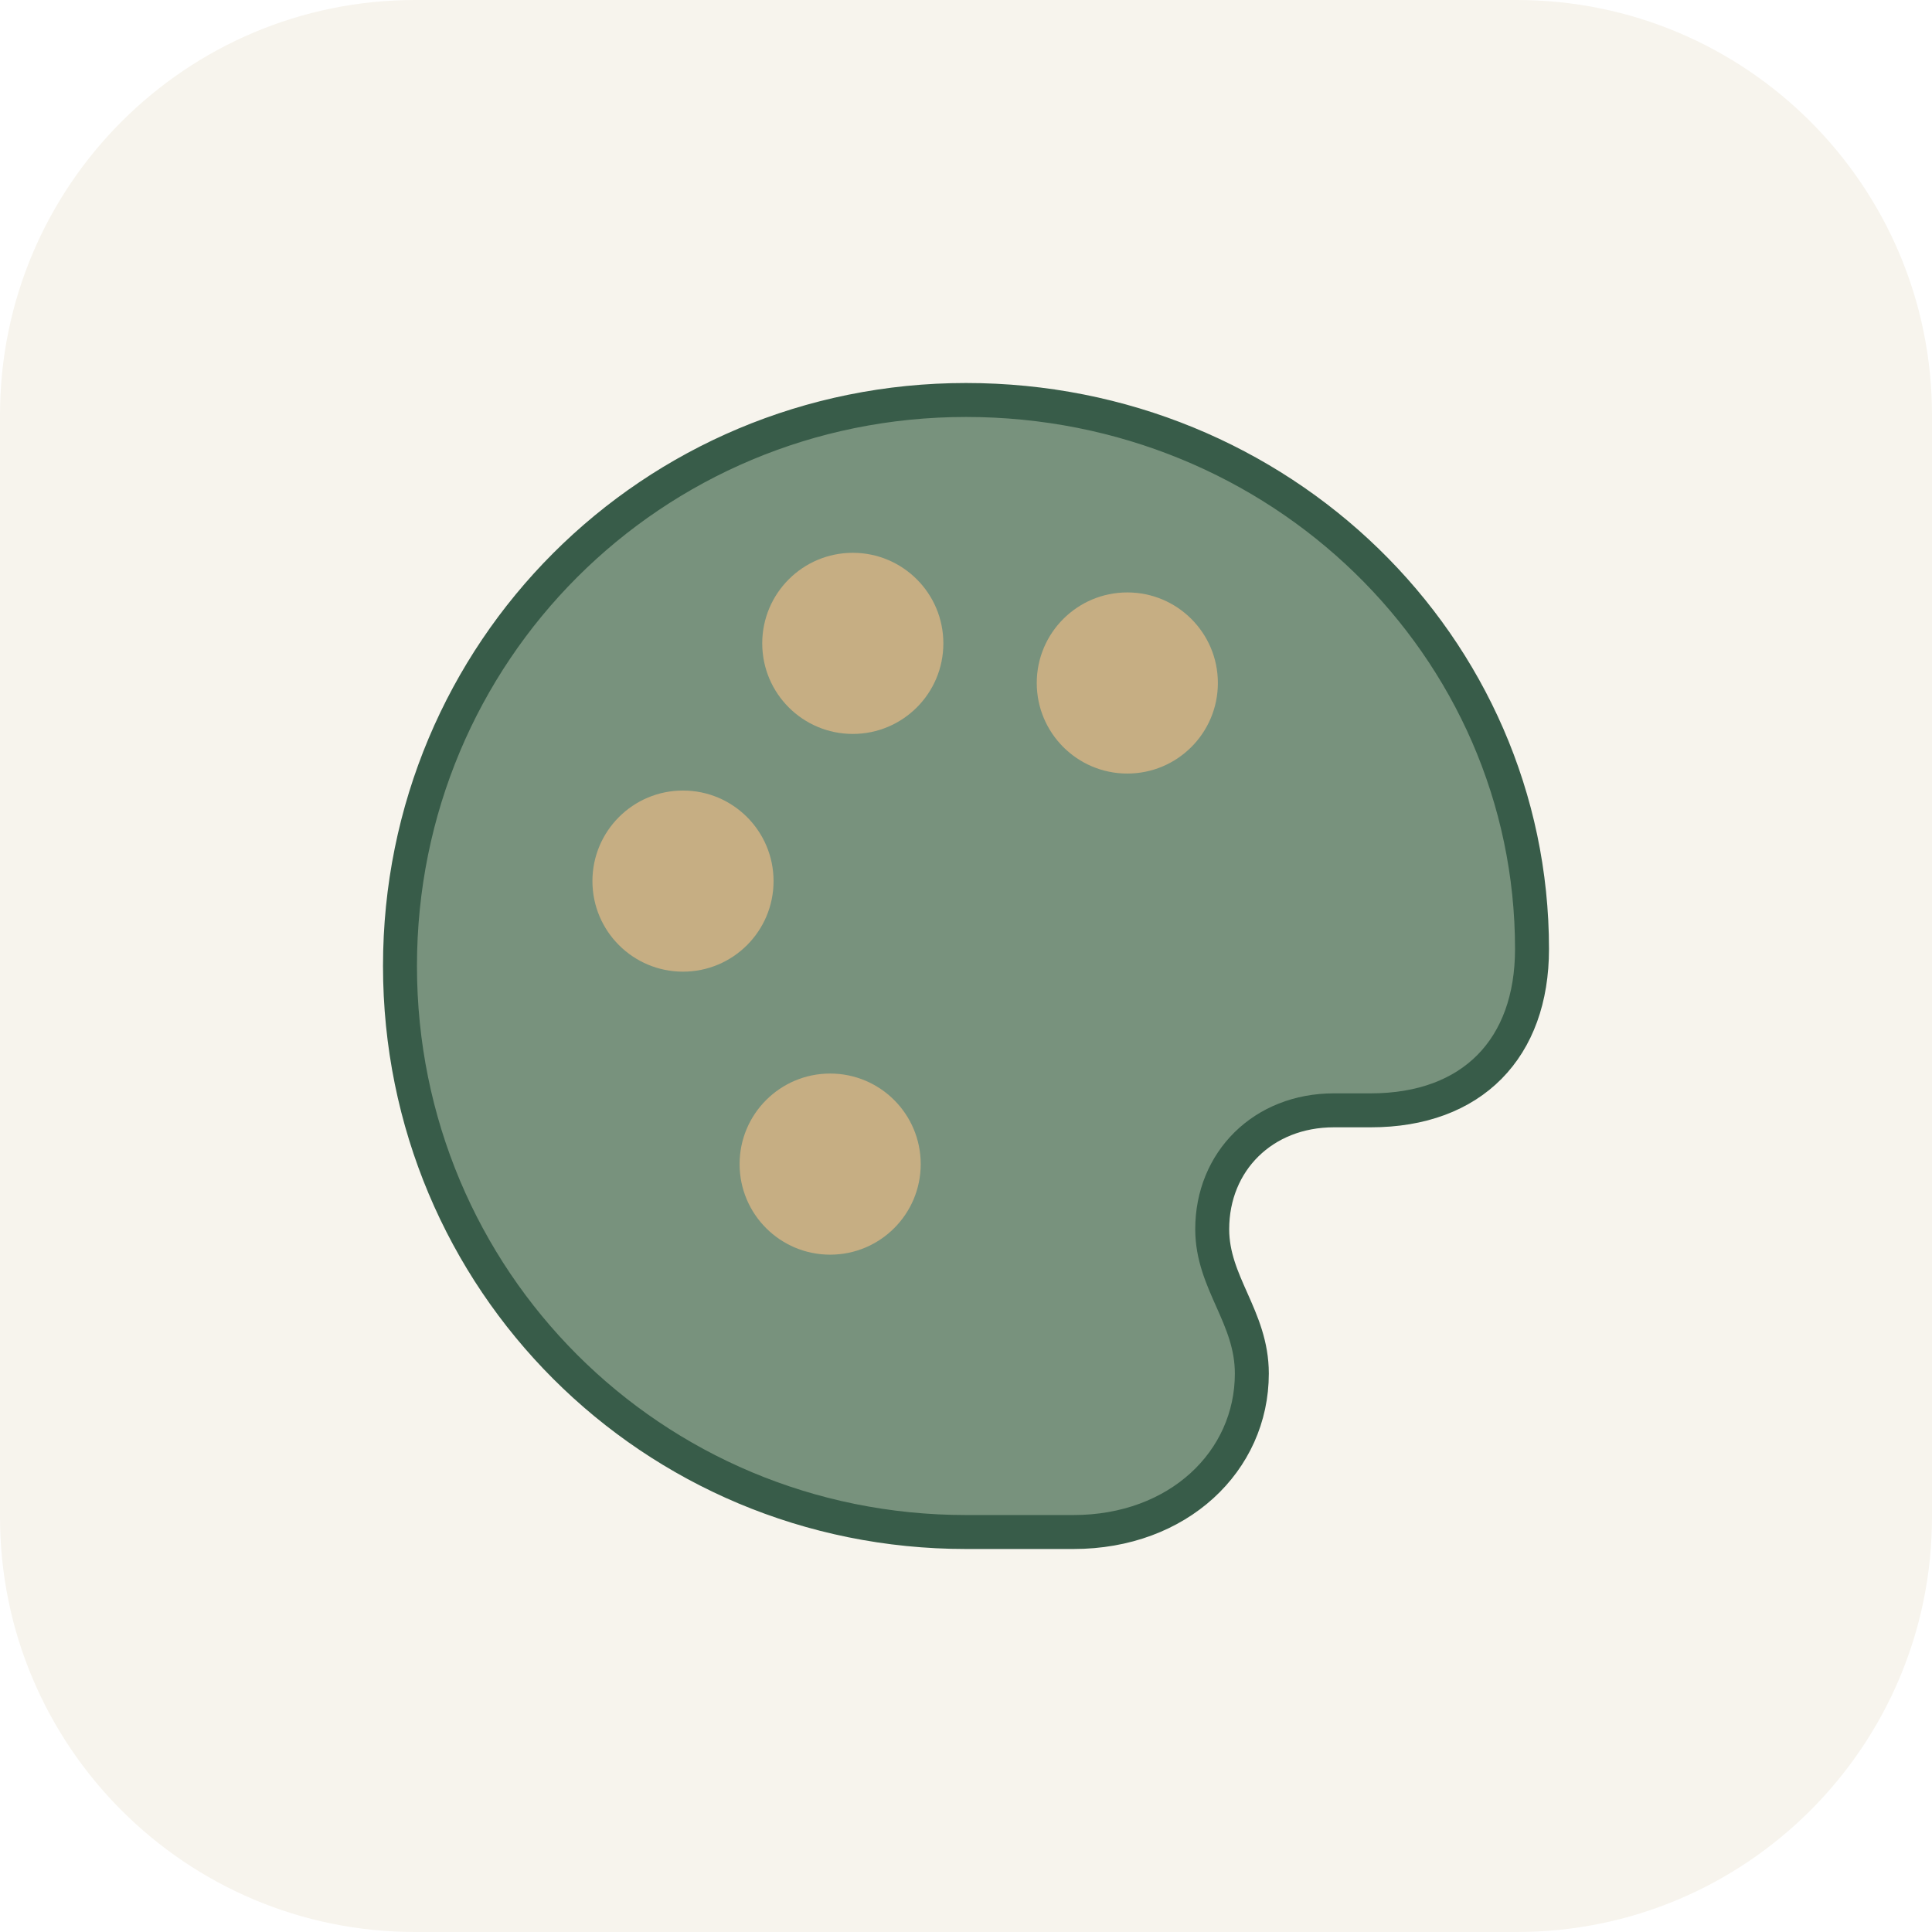
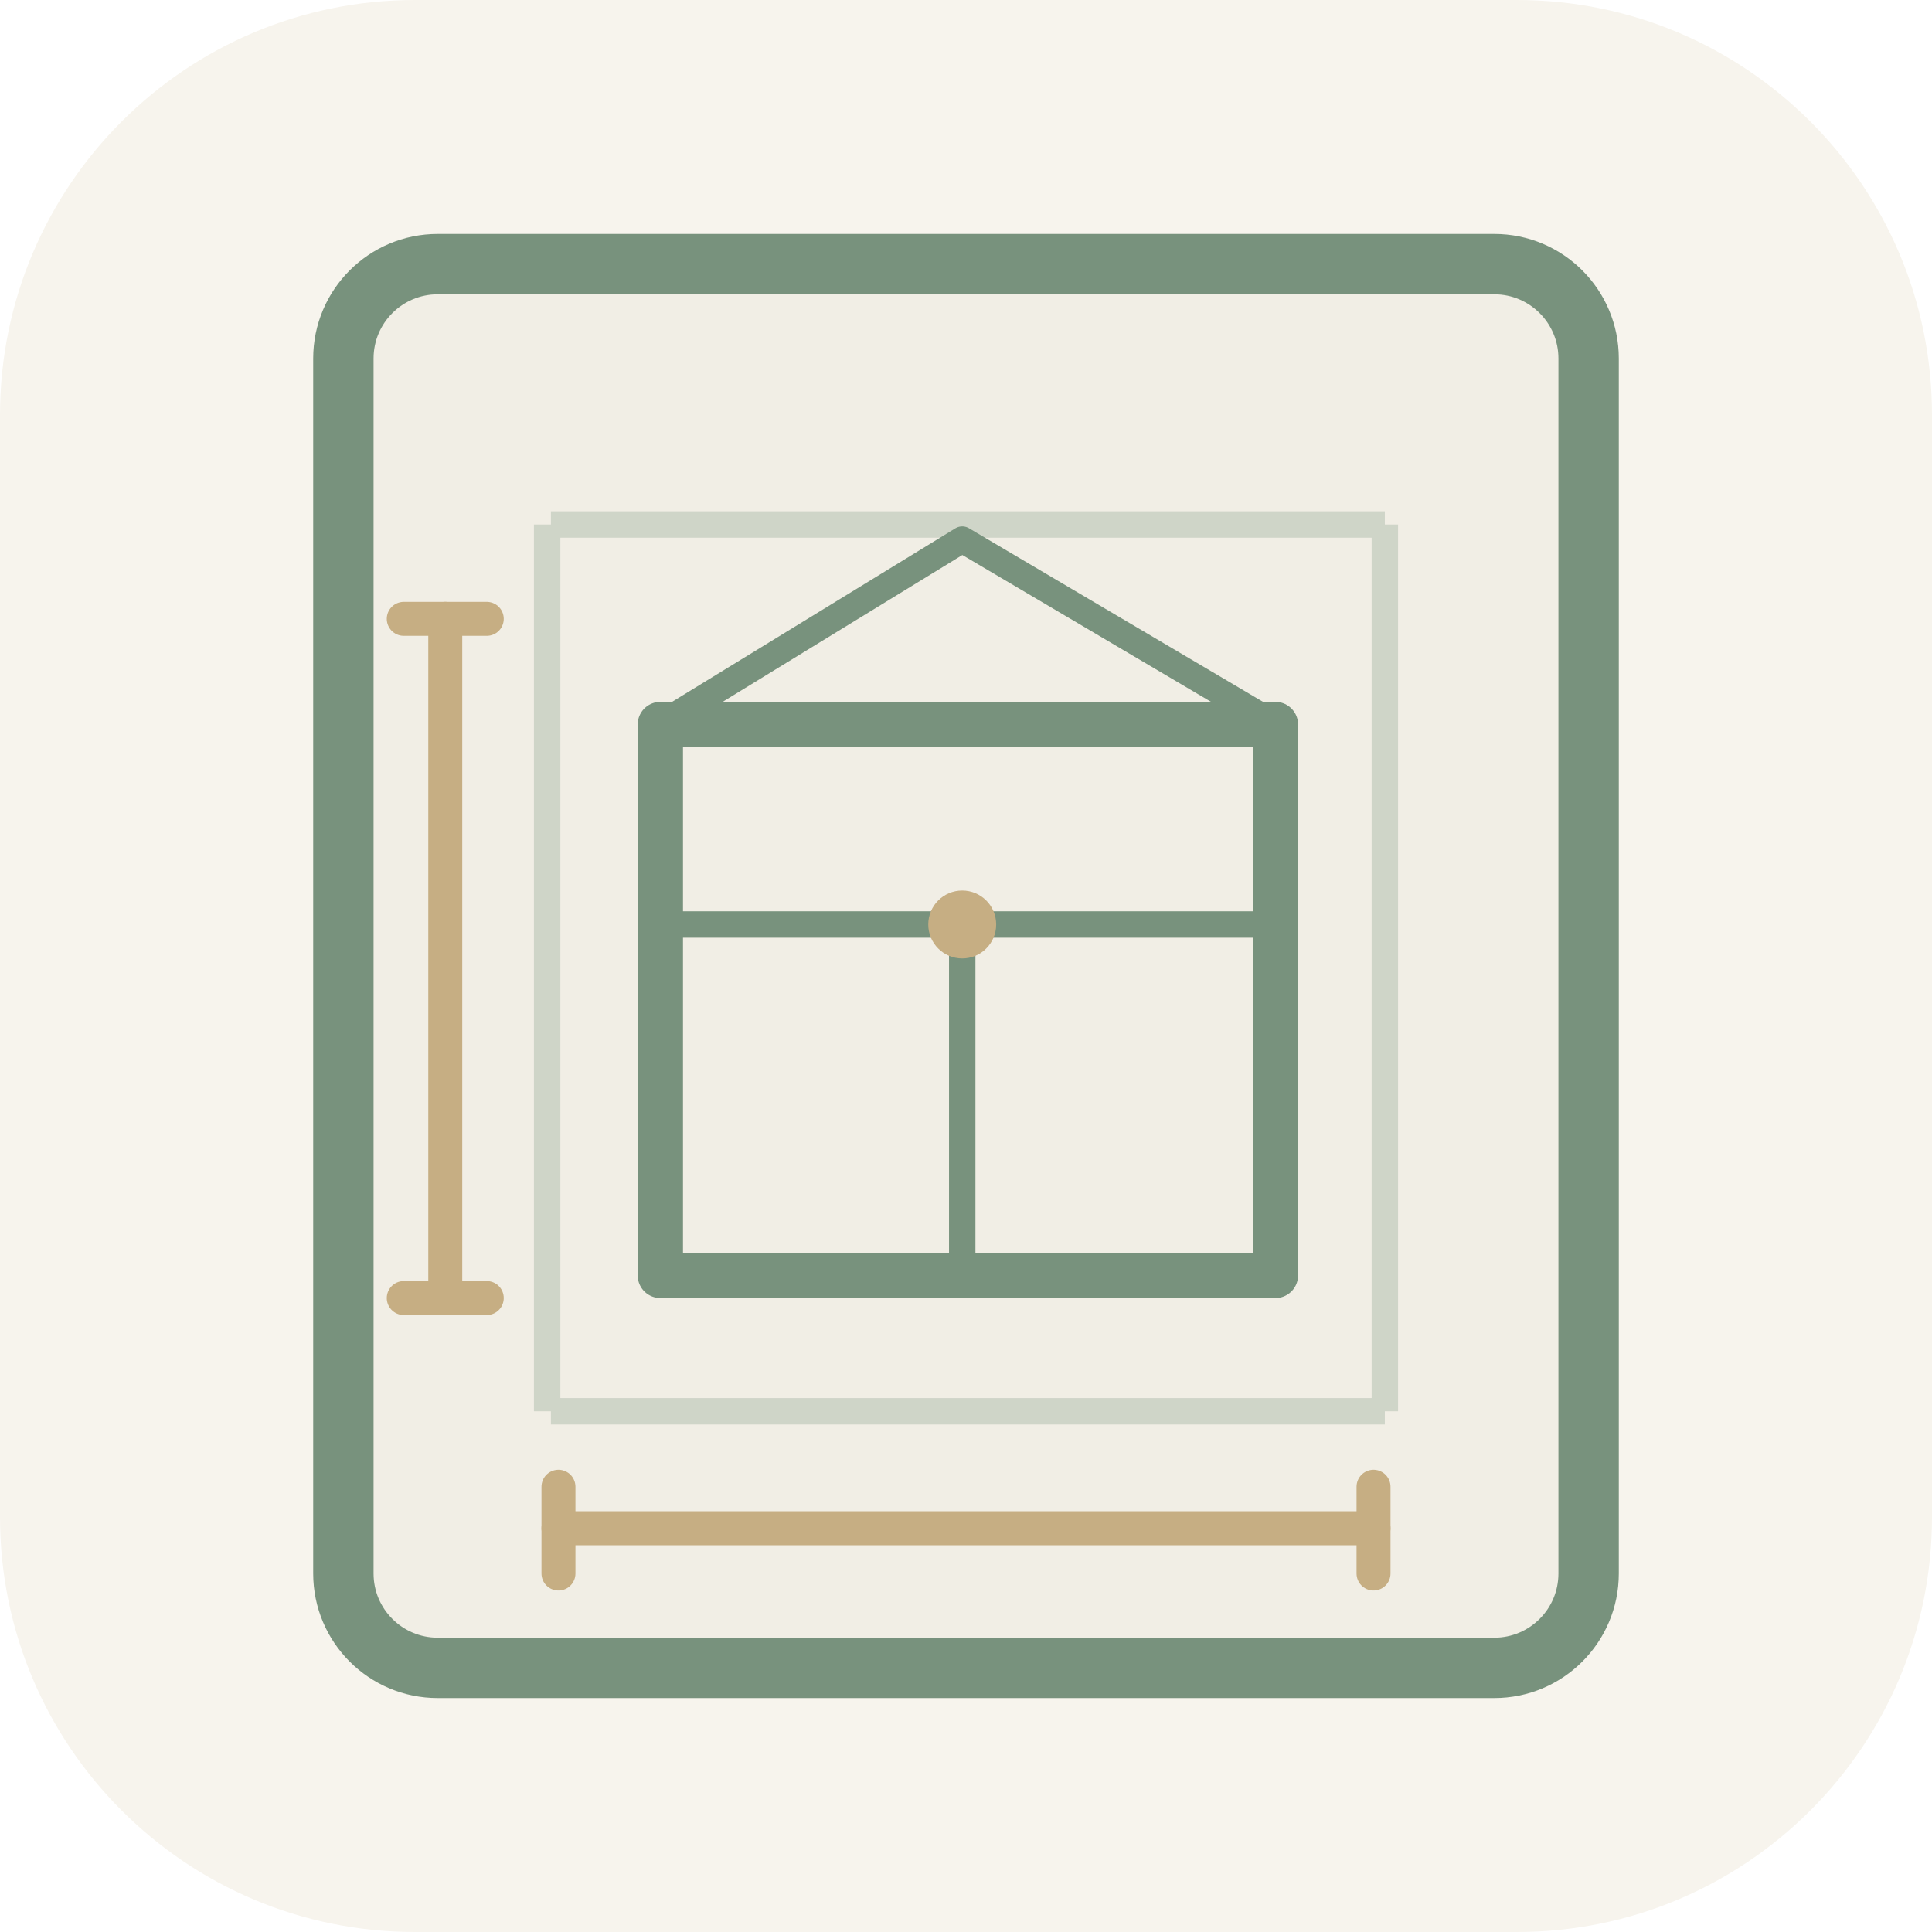
- <svg xmlns="http://www.w3.org/2000/svg" viewBox="0 0 512 512">
+ <svg xmlns="http://www.w3.org/2000/svg" viewBox="0 0 512 512" role="img" aria-label="Blueprint app icon">
  <rect width="512" height="512" rx="110" fill="#f7f4ed" />
-   <svg x="76" y="76" width="360" height="360" viewBox="0 0 48 48">
-     <path d="M24 4C12.9 4 4 12.9 4 24s8.9 20 20 20h3.8c3.7 0 6.3-2.5 6.3-5.6 0-2-1.4-3.2-1.4-5.1 0-2.4 1.8-4.2 4.3-4.2h1.3c3.6 0 5.7-2.2 5.7-5.7C44 12.7 35.1 4 24 4Z" fill="#78927d" stroke="#385c49" stroke-width="1.2" stroke-linejoin="round" />
-     <g fill="#c6ae83">
-       <circle cx="14" cy="21" r="3.2" />
-       <circle cx="20" cy="12.6" r="3.2" />
-       <circle cx="29.7" cy="14" r="3.2" />
-       <circle cx="19.2" cy="31" r="3.2" />
-     </g>
-     <circle cx="37.2" cy="35.2" r="3" fill="#f7f4ed" />
-   </svg>
+   <rect x="91" y="70" width="330" height="372" rx="25" fill="#f1eee5" stroke="#78927d" stroke-width="16" />
+   <g fill="none" stroke="#78927d" stroke-width="7" stroke-linejoin="round">
+     <path d="M146 139H367M146 374H367M145 139V374M367 139V374" opacity=".28" />
+     <path d="M175 338V192H338V338H175Z" stroke-width="12" />
+     <path d="M175 245H338M255 245V338" />
+     <path d="M175 192L255 143L338 192" />
+   </g>
+   <g fill="none" stroke="#c6ae83" stroke-width="9" stroke-linecap="round">
+     <path d="M148 405H364M118 164V344" />
+     <path d="M148 394V417M364 394V417M107 164H129M107 344H129" />
+   </g>
+   <circle cx="255" cy="245" r="9" fill="#c6ae83" />
</svg>
